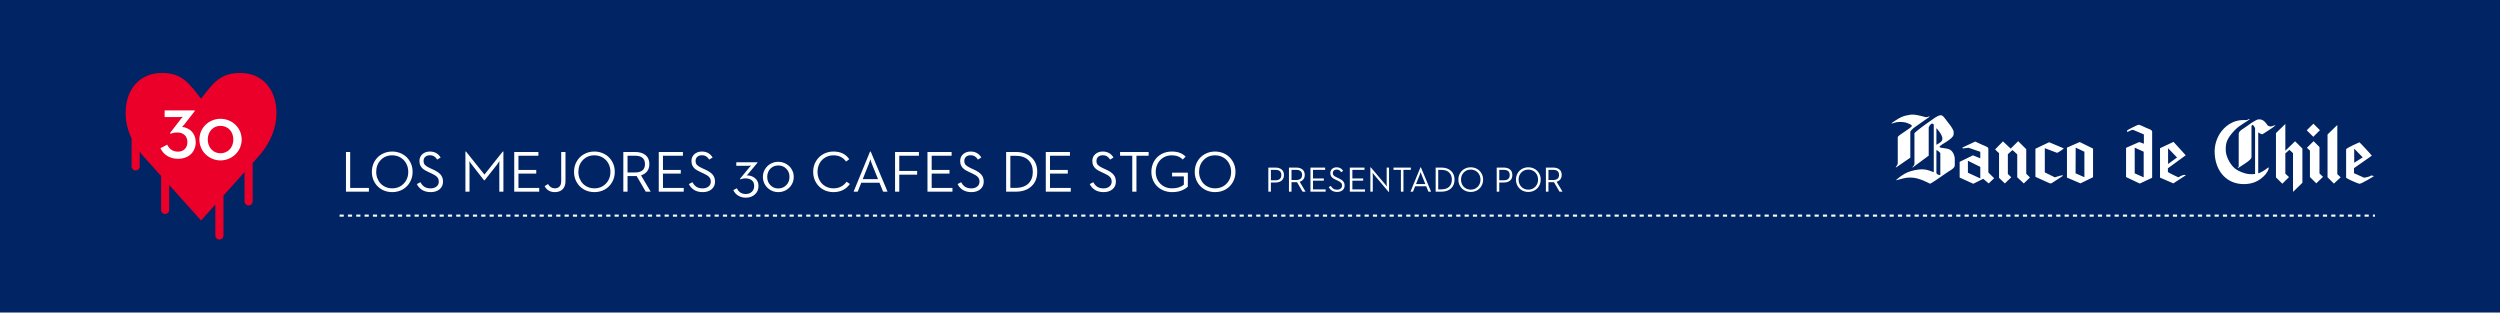
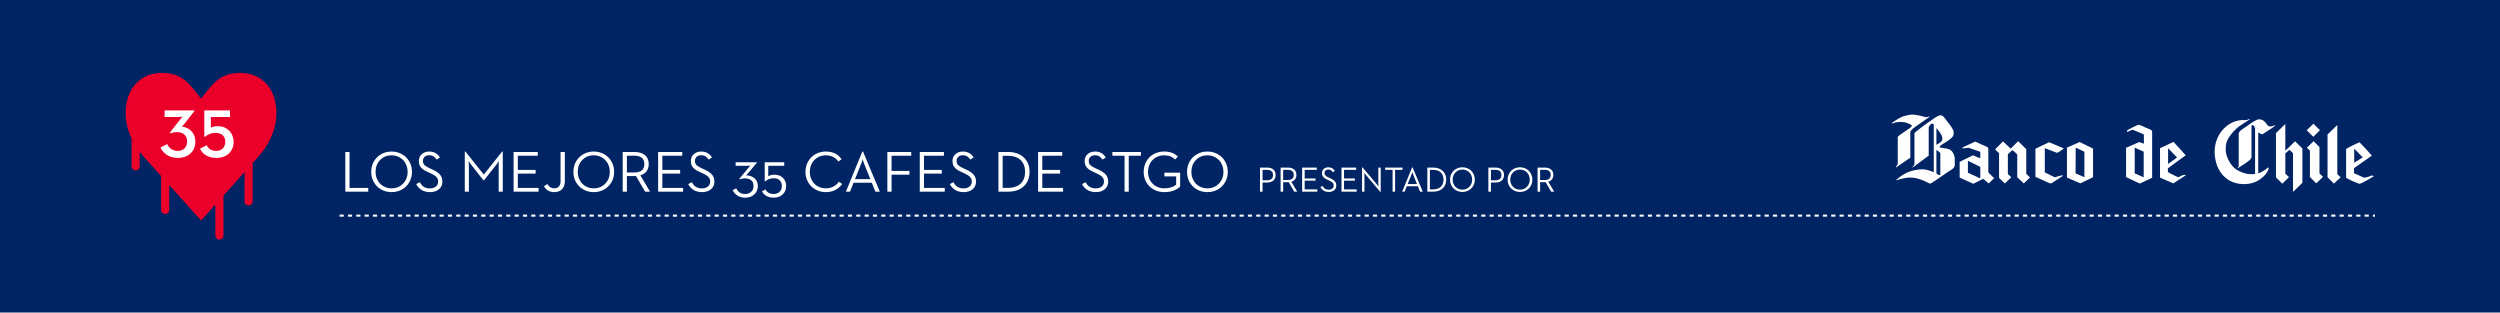
<svg xmlns="http://www.w3.org/2000/svg" width="1200" height="150" viewBox="0 0 1200 150" fill="none">
  <rect width="1200" height="150" fill="#002464" />
  <path d="M115.319 35C105.549 35 102.215 40.058 96.5 47.377C90.786 40.058 87.446 35 77.681 35C67.201 35 60.294 42.718 60.294 54.302C60.294 58.191 61.2 62.337 63.157 66.482V79.885C63.157 80.965 64.034 81.836 65.107 81.836C66.181 81.836 67.058 80.959 67.058 79.885V72.865C67.762 73.789 68.519 74.702 69.342 75.608L77.324 84.484V100.762C77.324 101.842 78.195 102.713 79.28 102.713C80.366 102.713 81.231 101.842 81.231 100.762V88.826L96.506 105.832L103.36 98.215V113.05C103.36 114.129 104.237 115 105.317 115C106.396 115 107.267 114.129 107.267 113.05V93.873L117.371 82.611V96.664C117.371 97.744 118.248 98.615 119.328 98.615C120.407 98.615 121.278 97.738 121.278 96.664V78.263L123.658 75.614C129.969 68.695 132.707 61.108 132.707 54.314C132.707 42.73 125.8 35.012 115.313 35.012L115.319 35Z" fill="#EA0029" />
-   <path d="M85.456 76.224C81.228 76.224 78.385 74.037 77 71.134L80.293 69.438C81.266 71.7 83.136 72.793 85.456 72.793C88.001 72.793 89.947 71.134 89.947 68.194C89.947 65.215 87.926 63.594 85.045 63.594C83.548 63.594 82.65 63.896 81.902 64.235L81.602 63.858L86.579 57.411C87.103 56.657 87.814 56.054 87.814 56.054C87.814 56.054 86.729 56.205 85.793 56.205H79.021V53H93.464V53.339L88.45 59.786C87.963 60.427 87.365 60.88 87.365 60.88C91.106 61.37 93.95 63.971 93.95 68.269C93.95 72.642 90.882 76.224 85.456 76.224Z" fill="white" />
-   <path d="M105.822 77C100.509 77 95.719 72.778 95.719 66.972C95.719 61.128 100.509 57.018 105.822 57.018C111.211 57.018 116 61.128 116 66.972C116 72.778 111.211 77 105.822 77ZM105.822 73.569C109.302 73.569 111.996 70.892 111.996 66.972C111.996 63.013 109.302 60.411 105.822 60.411C102.417 60.411 99.723 63.013 99.723 66.972C99.723 70.892 102.417 73.569 105.822 73.569Z" fill="white" />
-   <path d="M166.061 92V72.955H168.084V90.209H177.066V92H166.061ZM188.25 92.219C186.454 92.219 184.814 91.813 183.328 91.002C181.852 90.182 180.676 89.024 179.801 87.529C178.926 86.034 178.488 84.353 178.488 82.484C178.488 80.616 178.926 78.934 179.801 77.439C180.676 75.936 181.856 74.778 183.342 73.967C184.827 73.147 186.464 72.736 188.25 72.736C190.046 72.736 191.686 73.147 193.172 73.967C194.667 74.778 195.852 75.936 196.727 77.439C197.611 78.934 198.053 80.616 198.053 82.484C198.053 84.353 197.611 86.034 196.727 87.529C195.852 89.024 194.671 90.182 193.186 91.002C191.7 91.813 190.055 92.219 188.25 92.219ZM188.25 90.4C190.474 90.4 192.315 89.648 193.773 88.144C195.232 86.641 195.961 84.754 195.961 82.484C195.961 80.99 195.628 79.641 194.963 78.438C194.307 77.225 193.391 76.277 192.215 75.594C191.039 74.901 189.717 74.555 188.25 74.555C186.044 74.555 184.212 75.307 182.754 76.811C181.305 78.314 180.58 80.206 180.58 82.484C180.58 83.606 180.771 84.658 181.154 85.643C181.546 86.618 182.079 87.456 182.754 88.158C183.428 88.851 184.24 89.398 185.188 89.799C186.135 90.2 187.156 90.4 188.25 90.4ZM206.734 92.219C205.859 92.219 205.053 92.114 204.314 91.904C203.576 91.695 202.943 91.408 202.414 91.043C201.885 90.669 201.43 90.264 201.047 89.826C200.673 89.389 200.354 88.901 200.09 88.363L201.771 87.461C202.018 87.898 202.277 88.281 202.551 88.609C202.824 88.938 203.152 89.247 203.535 89.539C203.927 89.822 204.387 90.04 204.916 90.195C205.445 90.35 206.033 90.428 206.68 90.428C207.819 90.428 208.758 90.136 209.496 89.553C210.243 88.96 210.617 88.172 210.617 87.188C210.617 86.267 210.335 85.515 209.77 84.932C209.214 84.348 208.302 83.774 207.035 83.209L205.531 82.512C204.565 82.074 203.79 81.637 203.207 81.199C202.633 80.762 202.177 80.219 201.84 79.572C201.503 78.925 201.334 78.169 201.334 77.303C201.334 75.945 201.803 74.846 202.742 74.008C203.69 73.16 204.889 72.736 206.338 72.736C208.626 72.736 210.344 73.689 211.492 75.594L209.865 76.606C209.464 75.949 208.986 75.439 208.43 75.074C207.874 74.71 207.176 74.527 206.338 74.527C205.408 74.527 204.67 74.778 204.123 75.279C203.585 75.772 203.316 76.428 203.316 77.248C203.316 78.059 203.54 78.702 203.986 79.176C204.433 79.65 205.217 80.147 206.338 80.666L207.855 81.363C209.505 82.092 210.713 82.904 211.479 83.797C212.253 84.681 212.641 85.811 212.641 87.188C212.641 88.728 212.089 89.954 210.986 90.865C209.893 91.768 208.475 92.219 206.734 92.219ZM223.4 92V72.736H223.688L232.533 83.797L241.324 72.736H241.639V92H239.67V79.422C239.67 79.176 239.674 78.88 239.684 78.533C239.702 78.187 239.715 77.891 239.725 77.644L239.752 77.275C239.743 77.284 239.665 77.403 239.52 77.631C239.383 77.85 239.205 78.118 238.986 78.438C238.777 78.757 238.585 79.021 238.412 79.231L232.643 86.518H232.314L226.627 79.231C226.454 79.021 226.253 78.761 226.025 78.451C225.807 78.141 225.629 77.882 225.492 77.672C225.365 77.453 225.287 77.321 225.26 77.275L225.273 77.426C225.283 77.526 225.292 77.654 225.301 77.809C225.31 77.963 225.319 78.132 225.328 78.314C225.337 78.488 225.346 78.679 225.355 78.889C225.365 79.089 225.369 79.267 225.369 79.422V92H223.4ZM246.834 92V72.955H258.428V74.746H248.857V81.555H257.402V83.318H248.857V90.209H258.824V92H246.834ZM266.33 92.219C264.079 92.219 262.438 91.266 261.408 89.361L263.049 88.336C263.842 89.712 264.908 90.4 266.248 90.4C267.223 90.4 267.989 90.118 268.545 89.553C269.101 88.978 269.379 88.103 269.379 86.928V72.955H271.43V86.982C271.43 88.678 270.96 89.977 270.021 90.879C269.092 91.772 267.861 92.219 266.33 92.219ZM285.293 92.219C283.497 92.219 281.857 91.813 280.371 91.002C278.895 90.182 277.719 89.024 276.844 87.529C275.969 86.034 275.531 84.353 275.531 82.484C275.531 80.616 275.969 78.934 276.844 77.439C277.719 75.936 278.899 74.778 280.385 73.967C281.87 73.147 283.507 72.736 285.293 72.736C287.089 72.736 288.729 73.147 290.215 73.967C291.71 74.778 292.895 75.936 293.77 77.439C294.654 78.934 295.096 80.616 295.096 82.484C295.096 84.353 294.654 86.034 293.77 87.529C292.895 89.024 291.714 90.182 290.229 91.002C288.743 91.813 287.098 92.219 285.293 92.219ZM285.293 90.4C287.517 90.4 289.358 89.648 290.816 88.144C292.275 86.641 293.004 84.754 293.004 82.484C293.004 80.99 292.671 79.641 292.006 78.438C291.35 77.225 290.434 76.277 289.258 75.594C288.082 74.901 286.76 74.555 285.293 74.555C283.087 74.555 281.255 75.307 279.797 76.811C278.348 78.314 277.623 80.206 277.623 82.484C277.623 83.606 277.814 84.658 278.197 85.643C278.589 86.618 279.122 87.456 279.797 88.158C280.471 88.851 281.283 89.398 282.23 89.799C283.178 90.2 284.199 90.4 285.293 90.4ZM299.197 92V72.955H304.912C306.981 72.955 308.626 73.447 309.848 74.432C311.078 75.416 311.693 76.865 311.693 78.779C311.693 80.156 311.338 81.304 310.627 82.225C309.925 83.136 308.945 83.783 307.688 84.166L312.336 92H309.957L305.582 84.494C305.4 84.512 305.104 84.522 304.693 84.522H301.221V92H299.197ZM301.221 82.785H304.803C306.37 82.785 307.56 82.453 308.371 81.787C309.182 81.113 309.588 80.11 309.588 78.779C309.588 76.091 307.993 74.746 304.803 74.746H301.221V82.785ZM316.205 92V72.955H327.799V74.746H318.229V81.555H326.773V83.318H318.229V90.209H328.195V92H316.205ZM337.301 92.219C336.426 92.219 335.619 92.114 334.881 91.904C334.143 91.695 333.509 91.408 332.98 91.043C332.452 90.669 331.996 90.264 331.613 89.826C331.24 89.389 330.921 88.901 330.656 88.363L332.338 87.461C332.584 87.898 332.844 88.281 333.117 88.609C333.391 88.938 333.719 89.247 334.102 89.539C334.493 89.822 334.954 90.04 335.482 90.195C336.011 90.35 336.599 90.428 337.246 90.428C338.385 90.428 339.324 90.136 340.062 89.553C340.81 88.96 341.184 88.172 341.184 87.188C341.184 86.267 340.901 85.515 340.336 84.932C339.78 84.348 338.868 83.774 337.602 83.209L336.098 82.512C335.132 82.074 334.357 81.637 333.773 81.199C333.199 80.762 332.743 80.219 332.406 79.572C332.069 78.925 331.9 78.169 331.9 77.303C331.9 75.945 332.37 74.846 333.309 74.008C334.257 73.16 335.455 72.736 336.904 72.736C339.192 72.736 340.91 73.689 342.059 75.594L340.432 76.606C340.031 75.949 339.552 75.439 338.996 75.074C338.44 74.71 337.743 74.527 336.904 74.527C335.975 74.527 335.236 74.778 334.689 75.279C334.152 75.772 333.883 76.428 333.883 77.248C333.883 78.059 334.106 78.702 334.553 79.176C334.999 79.65 335.783 80.147 336.904 80.666L338.422 81.363C340.072 82.092 341.279 82.904 342.045 83.797C342.82 84.681 343.207 85.811 343.207 87.188C343.207 88.728 342.656 89.954 341.553 90.865C340.459 91.768 339.042 92.219 337.301 92.219ZM358.027 94.885C356.615 94.885 355.384 94.561 354.336 93.914C353.288 93.267 352.504 92.378 351.984 91.248L353.693 90.373C354.532 92.205 355.977 93.121 358.027 93.121C359.158 93.121 360.101 92.775 360.857 92.082C361.623 91.398 362.006 90.446 362.006 89.225C362.006 88.04 361.623 87.142 360.857 86.531C360.101 85.921 359.066 85.615 357.754 85.615C356.897 85.615 356.104 85.784 355.375 86.121L355.184 85.834L359.682 80.379C359.791 80.233 359.914 80.083 360.051 79.928C360.197 79.773 360.311 79.654 360.393 79.572L360.529 79.449C360.055 79.531 359.604 79.572 359.176 79.572H353.42V77.891H363.605V78.082L359.23 83.346C359.066 83.555 358.893 83.742 358.711 83.906C358.529 84.061 358.406 84.148 358.342 84.166C359.982 84.166 361.35 84.626 362.443 85.547C363.537 86.467 364.084 87.703 364.084 89.252C364.084 90.92 363.514 92.273 362.375 93.312C361.245 94.361 359.796 94.885 358.027 94.885ZM377.25 91.289C376.12 91.909 374.898 92.219 373.586 92.219C372.273 92.219 371.052 91.909 369.922 91.289C368.801 90.66 367.898 89.785 367.215 88.664C366.531 87.543 366.189 86.303 366.189 84.945C366.189 83.569 366.531 82.32 367.215 81.199C367.898 80.069 368.801 79.199 369.922 78.588C371.052 77.968 372.273 77.658 373.586 77.658C374.57 77.658 375.514 77.841 376.416 78.205C377.318 78.57 378.107 79.071 378.781 79.709C379.456 80.338 379.993 81.108 380.395 82.019C380.796 82.931 380.996 83.906 380.996 84.945C380.996 86.303 380.654 87.543 379.971 88.664C379.296 89.785 378.389 90.66 377.25 91.289ZM373.586 90.455C375.099 90.455 376.37 89.931 377.4 88.883C378.439 87.835 378.959 86.522 378.959 84.945C378.959 83.332 378.444 82.01 377.414 80.981C376.384 79.941 375.108 79.422 373.586 79.422C372.073 79.422 370.806 79.937 369.785 80.967C368.773 81.997 368.268 83.323 368.268 84.945C368.268 86.531 368.778 87.848 369.799 88.897C370.82 89.936 372.082 90.455 373.586 90.455ZM400.082 92.219C398.286 92.219 396.646 91.813 395.16 91.002C393.684 90.182 392.508 89.024 391.633 87.529C390.758 86.034 390.32 84.353 390.32 82.484C390.32 80.616 390.758 78.934 391.633 77.439C392.508 75.936 393.688 74.778 395.174 73.967C396.66 73.147 398.296 72.736 400.082 72.736C403.473 72.736 405.993 73.967 407.643 76.428L406.111 77.549C405.473 76.61 404.644 75.876 403.623 75.348C402.602 74.819 401.422 74.555 400.082 74.555C398.615 74.555 397.293 74.901 396.117 75.594C394.951 76.277 394.039 77.225 393.383 78.438C392.736 79.641 392.412 80.99 392.412 82.484C392.412 83.606 392.604 84.658 392.986 85.643C393.369 86.618 393.898 87.456 394.572 88.158C395.247 88.851 396.058 89.398 397.006 89.799C397.963 90.2 398.988 90.4 400.082 90.4C401.44 90.4 402.648 90.122 403.705 89.566C404.771 89.01 405.656 88.227 406.357 87.215L407.93 88.309C407.082 89.557 405.984 90.523 404.635 91.207C403.286 91.882 401.768 92.219 400.082 92.219ZM414.109 85.984H421.451L418.512 78.697C418.402 78.424 418.288 78.105 418.17 77.74C418.051 77.367 417.956 77.061 417.883 76.824C417.819 76.587 417.787 76.455 417.787 76.428C417.787 76.437 417.746 76.569 417.664 76.824C417.591 77.07 417.491 77.376 417.363 77.74C417.245 78.105 417.131 78.415 417.021 78.67L414.109 85.984ZM409.721 92L417.609 72.764H417.951L426.018 92H423.885L422.148 87.721H413.412L411.703 92H409.721ZM429.627 92V72.955H441.084V74.746H431.65V82.033H440.223V83.852H431.65V92H429.627ZM445.186 92V72.955H456.779V74.746H447.209V81.555H455.754V83.318H447.209V90.209H457.176V92H445.186ZM466.281 92.219C465.406 92.219 464.6 92.114 463.861 91.904C463.123 91.695 462.49 91.408 461.961 91.043C461.432 90.669 460.977 90.264 460.594 89.826C460.22 89.389 459.901 88.901 459.637 88.363L461.318 87.461C461.564 87.898 461.824 88.281 462.098 88.609C462.371 88.938 462.699 89.247 463.082 89.539C463.474 89.822 463.934 90.04 464.463 90.195C464.992 90.35 465.579 90.428 466.227 90.428C467.366 90.428 468.305 90.136 469.043 89.553C469.79 88.96 470.164 88.172 470.164 87.188C470.164 86.267 469.882 85.515 469.316 84.932C468.76 84.348 467.849 83.774 466.582 83.209L465.078 82.512C464.112 82.074 463.337 81.637 462.754 81.199C462.18 80.762 461.724 80.219 461.387 79.572C461.049 78.925 460.881 78.169 460.881 77.303C460.881 75.945 461.35 74.846 462.289 74.008C463.237 73.16 464.436 72.736 465.885 72.736C468.173 72.736 469.891 73.689 471.039 75.594L469.412 76.606C469.011 75.949 468.533 75.439 467.977 75.074C467.421 74.71 466.723 74.527 465.885 74.527C464.955 74.527 464.217 74.778 463.67 75.279C463.132 75.772 462.863 76.428 462.863 77.248C462.863 78.059 463.087 78.702 463.533 79.176C463.98 79.65 464.764 80.147 465.885 80.666L467.402 81.363C469.052 82.092 470.26 82.904 471.025 83.797C471.8 84.681 472.188 85.811 472.188 87.188C472.188 88.728 471.636 89.954 470.533 90.865C469.439 91.768 468.022 92.219 466.281 92.219ZM482.947 92V72.955H487.568C490.731 72.955 493.238 73.821 495.088 75.553C496.947 77.275 497.877 79.586 497.877 82.484C497.877 85.383 496.952 87.693 495.102 89.416C493.251 91.139 490.74 92 487.568 92H482.947ZM484.971 90.182H487.432C488.808 90.182 490.029 89.995 491.096 89.621C492.162 89.247 493.033 88.719 493.707 88.035C494.382 87.352 494.887 86.545 495.225 85.615C495.571 84.676 495.744 83.633 495.744 82.484C495.744 80.133 495.038 78.26 493.625 76.865C492.221 75.471 490.157 74.773 487.432 74.773H484.971V90.182ZM501.979 92V72.955H513.572V74.746H504.002V81.555H512.547V83.318H504.002V90.209H513.969V92H501.979ZM529.719 92.219C528.844 92.219 528.037 92.114 527.299 91.904C526.561 91.695 525.927 91.408 525.398 91.043C524.87 90.669 524.414 90.264 524.031 89.826C523.658 89.389 523.339 88.901 523.074 88.363L524.756 87.461C525.002 87.898 525.262 88.281 525.535 88.609C525.809 88.938 526.137 89.247 526.52 89.539C526.911 89.822 527.372 90.04 527.9 90.195C528.429 90.35 529.017 90.428 529.664 90.428C530.803 90.428 531.742 90.136 532.48 89.553C533.228 88.96 533.602 88.172 533.602 87.188C533.602 86.267 533.319 85.515 532.754 84.932C532.198 84.348 531.286 83.774 530.02 83.209L528.516 82.512C527.549 82.074 526.775 81.637 526.191 81.199C525.617 80.762 525.161 80.219 524.824 79.572C524.487 78.925 524.318 78.169 524.318 77.303C524.318 75.945 524.788 74.846 525.727 74.008C526.674 73.16 527.873 72.736 529.322 72.736C531.61 72.736 533.328 73.689 534.477 75.594L532.85 76.606C532.449 75.949 531.97 75.439 531.414 75.074C530.858 74.71 530.161 74.527 529.322 74.527C528.393 74.527 527.654 74.778 527.107 75.279C526.57 75.772 526.301 76.428 526.301 77.248C526.301 78.059 526.524 78.702 526.971 79.176C527.417 79.65 528.201 80.147 529.322 80.666L530.84 81.363C532.49 82.092 533.697 82.904 534.463 83.797C535.238 84.681 535.625 85.811 535.625 87.188C535.625 88.728 535.074 89.954 533.971 90.865C532.877 91.768 531.46 92.219 529.719 92.219ZM543.486 92V74.746H537.635V72.955H551.348V74.746H545.496V92H543.486ZM562.627 92.219C561.223 92.219 559.906 91.982 558.676 91.508C557.445 91.025 556.388 90.359 555.504 89.512C554.62 88.664 553.923 87.634 553.412 86.422C552.911 85.21 552.66 83.897 552.66 82.484C552.66 80.607 553.089 78.925 553.945 77.439C554.802 75.945 555.973 74.787 557.459 73.967C558.954 73.147 560.617 72.736 562.449 72.736C565.348 72.736 567.562 73.557 569.094 75.197L567.713 76.578C566.419 75.229 564.664 74.555 562.449 74.555C560.982 74.555 559.66 74.901 558.484 75.594C557.309 76.277 556.393 77.225 555.736 78.438C555.08 79.641 554.752 80.99 554.752 82.484C554.752 84.763 555.49 86.654 556.967 88.158C558.443 89.653 560.33 90.4 562.627 90.4C564.951 90.4 566.824 89.822 568.246 88.664V84.658H562.6V82.867H570.16V89.594C569.385 90.35 568.351 90.979 567.057 91.481C565.771 91.973 564.295 92.219 562.627 92.219ZM583.23 92.219C581.435 92.219 579.794 91.813 578.309 91.002C576.832 90.182 575.656 89.024 574.781 87.529C573.906 86.034 573.469 84.353 573.469 82.484C573.469 80.616 573.906 78.934 574.781 77.439C575.656 75.936 576.837 74.778 578.322 73.967C579.808 73.147 581.444 72.736 583.23 72.736C585.026 72.736 586.667 73.147 588.152 73.967C589.647 74.778 590.832 75.936 591.707 77.439C592.591 78.934 593.033 80.616 593.033 82.484C593.033 84.353 592.591 86.034 591.707 87.529C590.832 89.024 589.652 90.182 588.166 91.002C586.68 91.813 585.035 92.219 583.23 92.219ZM583.23 90.4C585.454 90.4 587.296 89.648 588.754 88.144C590.212 86.641 590.941 84.754 590.941 82.484C590.941 80.99 590.609 79.641 589.943 78.438C589.287 77.225 588.371 76.277 587.195 75.594C586.02 74.901 584.698 74.555 583.23 74.555C581.025 74.555 579.193 75.307 577.734 76.811C576.285 78.314 575.561 80.206 575.561 82.484C575.561 83.606 575.752 84.658 576.135 85.643C576.527 86.618 577.06 87.456 577.734 88.158C578.409 88.851 579.22 89.398 580.168 89.799C581.116 90.2 582.137 90.4 583.23 90.4Z" fill="white" />
-   <path d="M608.8 92V80.437H612.187C613.454 80.437 614.456 80.744 615.192 81.358C615.933 81.967 616.304 82.855 616.304 84.023C616.304 85.174 615.933 86.062 615.192 86.688C614.456 87.307 613.454 87.617 612.187 87.617H610.029V92H608.8ZM610.029 86.53H612.121C613.089 86.53 613.817 86.32 614.304 85.899C614.796 85.473 615.042 84.847 615.042 84.023C615.042 82.357 614.069 81.524 612.121 81.524H610.029V86.53ZM618.695 92V80.437H622.165C623.421 80.437 624.42 80.736 625.161 81.334C625.908 81.931 626.282 82.811 626.282 83.973C626.282 84.809 626.066 85.506 625.634 86.065C625.208 86.618 624.613 87.011 623.85 87.244L626.672 92H625.228L622.571 87.443C622.461 87.454 622.281 87.46 622.032 87.46H619.923V92H618.695ZM619.923 86.405H622.098C623.05 86.405 623.772 86.203 624.265 85.799C624.757 85.39 625.003 84.781 625.003 83.973C625.003 82.341 624.035 81.524 622.098 81.524H619.923V86.405ZM629.021 92V80.437H636.06V81.524H630.25V85.658H635.438V86.729H630.25V90.913H636.301V92H629.021ZM641.829 92.133C641.298 92.133 640.808 92.069 640.36 91.942C639.912 91.815 639.527 91.64 639.206 91.419C638.885 91.192 638.608 90.946 638.376 90.68C638.149 90.415 637.955 90.118 637.795 89.792L638.816 89.244C638.965 89.51 639.123 89.742 639.289 89.941C639.455 90.141 639.654 90.329 639.887 90.506C640.125 90.677 640.404 90.81 640.725 90.904C641.046 90.998 641.403 91.045 641.796 91.045C642.488 91.045 643.058 90.868 643.506 90.514C643.96 90.154 644.187 89.676 644.187 89.078C644.187 88.519 644.015 88.063 643.672 87.709C643.334 87.354 642.781 87.006 642.012 86.663L641.099 86.239C640.512 85.974 640.042 85.708 639.688 85.442C639.339 85.177 639.062 84.847 638.857 84.455C638.653 84.062 638.55 83.602 638.55 83.077C638.55 82.252 638.835 81.585 639.405 81.076C639.981 80.561 640.708 80.304 641.588 80.304C642.977 80.304 644.021 80.882 644.718 82.039L643.73 82.653C643.486 82.255 643.196 81.945 642.858 81.724C642.521 81.502 642.097 81.392 641.588 81.392C641.024 81.392 640.576 81.544 640.244 81.848C639.917 82.147 639.754 82.545 639.754 83.043C639.754 83.536 639.889 83.926 640.161 84.214C640.432 84.502 640.908 84.803 641.588 85.119L642.51 85.542C643.511 85.985 644.245 86.477 644.709 87.019C645.18 87.556 645.415 88.243 645.415 89.078C645.415 90.013 645.08 90.758 644.411 91.311C643.747 91.859 642.886 92.133 641.829 92.133ZM647.914 92V80.437H654.953V81.524H649.142V85.658H654.33V86.729H649.142V90.913H655.193V92H647.914ZM666.532 92.116L659.634 83.957C659.496 83.796 659.335 83.594 659.153 83.351C658.97 83.107 658.862 82.958 658.829 82.902C658.829 82.919 658.837 83.005 658.854 83.16C658.876 83.315 658.896 83.495 658.912 83.699C658.929 83.898 658.937 84.064 658.937 84.197V92H657.775V80.321H657.982L664.889 88.481C664.961 88.564 665.044 88.669 665.138 88.796C665.232 88.923 665.312 89.037 665.378 89.136C665.45 89.23 665.517 89.322 665.578 89.41C665.644 89.499 665.68 89.546 665.686 89.551L665.661 89.327C665.65 89.172 665.636 88.99 665.619 88.779C665.608 88.564 665.603 88.384 665.603 88.24V80.437H666.74V92.116H666.532ZM672.434 92V81.524H668.881V80.437H677.207V81.524H673.654V92H672.434ZM679.697 88.348H684.155L682.37 83.923C682.304 83.757 682.235 83.564 682.163 83.342C682.091 83.115 682.033 82.93 681.988 82.786C681.95 82.642 681.93 82.562 681.93 82.545C681.93 82.551 681.905 82.631 681.855 82.786C681.811 82.936 681.75 83.121 681.673 83.342C681.601 83.564 681.532 83.752 681.465 83.907L679.697 88.348ZM677.033 92L681.822 80.321H682.03L686.927 92H685.632L684.578 89.402H679.274L678.236 92H677.033ZM689.119 92V80.437H691.924C693.845 80.437 695.366 80.963 696.49 82.014C697.619 83.06 698.183 84.463 698.183 86.223C698.183 87.982 697.621 89.385 696.498 90.431C695.375 91.477 693.85 92 691.924 92H689.119ZM690.347 90.896H691.841C692.677 90.896 693.418 90.783 694.066 90.556C694.713 90.329 695.242 90.008 695.651 89.593C696.061 89.178 696.368 88.688 696.573 88.124C696.783 87.553 696.888 86.92 696.888 86.223C696.888 84.795 696.459 83.658 695.602 82.811C694.749 81.964 693.496 81.541 691.841 81.541H690.347V90.896ZM705.944 92.133C704.854 92.133 703.858 91.887 702.956 91.394C702.06 90.896 701.346 90.193 700.814 89.286C700.283 88.378 700.018 87.357 700.018 86.223C700.018 85.088 700.283 84.067 700.814 83.16C701.346 82.247 702.062 81.544 702.964 81.051C703.866 80.553 704.86 80.304 705.944 80.304C707.035 80.304 708.031 80.553 708.933 81.051C709.84 81.544 710.56 82.247 711.091 83.16C711.628 84.067 711.896 85.088 711.896 86.223C711.896 87.357 711.628 88.378 711.091 89.286C710.56 90.193 709.843 90.896 708.941 91.394C708.039 91.887 707.04 92.133 705.944 92.133ZM705.944 91.029C707.295 91.029 708.412 90.572 709.298 89.659C710.183 88.746 710.626 87.601 710.626 86.223C710.626 85.315 710.424 84.496 710.02 83.766C709.622 83.03 709.065 82.454 708.352 82.039C707.638 81.618 706.835 81.408 705.944 81.408C704.605 81.408 703.493 81.865 702.607 82.778C701.728 83.691 701.288 84.839 701.288 86.223C701.288 86.903 701.404 87.543 701.636 88.14C701.874 88.732 702.198 89.241 702.607 89.668C703.017 90.088 703.509 90.42 704.085 90.664C704.66 90.907 705.28 91.029 705.944 91.029ZM718.42 92V80.437H721.807C723.074 80.437 724.076 80.744 724.812 81.358C725.554 81.967 725.924 82.855 725.924 84.023C725.924 85.174 725.554 86.062 724.812 86.688C724.076 87.307 723.074 87.617 721.807 87.617H719.649V92H718.42ZM719.649 86.53H721.741C722.709 86.53 723.437 86.32 723.924 85.899C724.416 85.473 724.663 84.847 724.663 84.023C724.663 82.357 723.689 81.524 721.741 81.524H719.649V86.53ZM733.586 92.133C732.496 92.133 731.5 91.887 730.598 91.394C729.701 90.896 728.987 90.193 728.456 89.286C727.925 88.378 727.659 87.357 727.659 86.223C727.659 85.088 727.925 84.067 728.456 83.16C728.987 82.247 729.704 81.544 730.606 81.051C731.508 80.553 732.501 80.304 733.586 80.304C734.676 80.304 735.672 80.553 736.574 81.051C737.482 81.544 738.201 82.247 738.732 83.16C739.269 84.067 739.538 85.088 739.538 86.223C739.538 87.357 739.269 88.378 738.732 89.286C738.201 90.193 737.485 90.896 736.583 91.394C735.681 91.887 734.682 92.133 733.586 92.133ZM733.586 91.029C734.936 91.029 736.054 90.572 736.939 89.659C737.825 88.746 738.268 87.601 738.268 86.223C738.268 85.315 738.066 84.496 737.662 83.766C737.263 83.03 736.707 82.454 735.993 82.039C735.279 81.618 734.477 81.408 733.586 81.408C732.247 81.408 731.134 81.865 730.249 82.778C729.369 83.691 728.929 84.839 728.929 86.223C728.929 86.903 729.045 87.543 729.278 88.14C729.516 88.732 729.84 89.241 730.249 89.668C730.659 90.088 731.151 90.42 731.727 90.664C732.302 90.907 732.922 91.029 733.586 91.029ZM742.028 92V80.437H745.498C746.754 80.437 747.753 80.736 748.494 81.334C749.241 81.931 749.615 82.811 749.615 83.973C749.615 84.809 749.399 85.506 748.967 86.065C748.541 86.618 747.946 87.011 747.183 87.244L750.005 92H748.561L745.904 87.443C745.794 87.454 745.614 87.46 745.365 87.46H743.256V92H742.028ZM743.256 86.405H745.431C746.383 86.405 747.105 86.203 747.598 85.799C748.09 85.39 748.336 84.781 748.336 83.973C748.336 82.341 747.368 81.524 745.431 81.524H743.256V86.405Z" fill="white" />
+   <path d="M85.369 75.81C81.184 75.81 78.37 73.662 77 70.811L80.259 69.145C81.221 71.367 83.073 72.44 85.369 72.44C87.887 72.44 89.812 70.811 89.812 67.923C89.812 64.998 87.812 63.405 84.961 63.405C83.48 63.405 82.591 63.701 81.851 64.035L81.555 63.664L86.48 57.332C86.998 56.592 87.701 55.999 87.701 55.999C87.701 55.999 86.628 56.148 85.702 56.148H79V53H93.293V53.333L88.331 59.665C87.85 60.295 87.257 60.739 87.257 60.739C90.96 61.221 93.774 63.776 93.774 67.997C93.774 72.292 90.738 75.81 85.369 75.81Z" fill="white" />
+   <path d="M103.802 75.81C99.692 75.81 97.063 73.736 95.989 71.367L99.211 69.7C99.988 71.255 101.321 72.44 103.765 72.44C106.431 72.44 108.135 70.626 108.135 68.108C108.135 65.516 106.542 63.776 103.469 63.776C101.099 63.776 99.544 64.738 98.433 65.664L98.063 65.516V53H110.393V56.148H101.21V61.332C101.877 60.924 103.025 60.554 104.469 60.554C109.06 60.554 112.134 63.85 112.134 68.145C112.134 72.403 109.134 75.81 103.802 75.81Z" fill="white" />
+   <path d="M165.756 92V72.955H167.779V90.209H176.762V92H165.756ZM187.945 92.219C186.15 92.219 184.509 91.813 183.023 91.002C181.547 90.182 180.371 89.024 179.496 87.529C178.621 86.034 178.184 84.353 178.184 82.484C178.184 80.616 178.621 78.934 179.496 77.439C180.371 75.936 181.551 74.778 183.037 73.967C184.523 73.147 186.159 72.736 187.945 72.736C189.741 72.736 191.382 73.147 192.867 73.967C194.362 74.778 195.547 75.936 196.422 77.439C197.306 78.934 197.748 80.616 197.748 82.484C197.748 84.353 197.306 86.034 196.422 87.529C195.547 89.024 194.367 90.182 192.881 91.002C191.395 91.813 189.75 92.219 187.945 92.219ZM187.945 90.4C190.169 90.4 192.01 89.648 193.469 88.144C194.927 86.641 195.656 84.754 195.656 82.484C195.656 80.99 195.324 79.641 194.658 78.438C194.002 77.225 193.086 76.277 191.91 75.594C190.734 74.901 189.413 74.555 187.945 74.555C185.74 74.555 183.908 75.307 182.449 76.811C181 78.314 180.275 80.206 180.275 82.484C180.275 83.606 180.467 84.658 180.85 85.643C181.242 86.618 181.775 87.456 182.449 88.158C183.124 88.851 183.935 89.398 184.883 89.799C185.831 90.2 186.852 90.4 187.945 90.4ZM206.43 92.219C205.555 92.219 204.748 92.114 204.01 91.904C203.271 91.695 202.638 91.408 202.109 91.043C201.581 90.669 201.125 90.264 200.742 89.826C200.368 89.389 200.049 88.901 199.785 88.363L201.467 87.461C201.713 87.898 201.973 88.281 202.246 88.609C202.52 88.938 202.848 89.247 203.23 89.539C203.622 89.822 204.083 90.04 204.611 90.195C205.14 90.35 205.728 90.428 206.375 90.428C207.514 90.428 208.453 90.136 209.191 89.553C209.939 88.96 210.312 88.172 210.312 87.188C210.312 86.267 210.03 85.515 209.465 84.932C208.909 84.348 207.997 83.774 206.73 83.209L205.227 82.512C204.26 82.074 203.486 81.637 202.902 81.199C202.328 80.762 201.872 80.219 201.535 79.572C201.198 78.925 201.029 78.169 201.029 77.303C201.029 75.945 201.499 74.846 202.438 74.008C203.385 73.16 204.584 72.736 206.033 72.736C208.321 72.736 210.039 73.689 211.188 75.594L209.561 76.606C209.16 75.949 208.681 75.439 208.125 75.074C207.569 74.71 206.872 74.527 206.033 74.527C205.104 74.527 204.365 74.778 203.818 75.279C203.281 75.772 203.012 76.428 203.012 77.248C203.012 78.059 203.235 78.702 203.682 79.176C204.128 79.65 204.912 80.147 206.033 80.666L207.551 81.363C209.201 82.092 210.408 82.904 211.174 83.797C211.949 84.681 212.336 85.811 212.336 87.188C212.336 88.728 211.785 89.954 210.682 90.865C209.588 91.768 208.171 92.219 206.43 92.219ZM223.096 92V72.736H223.383L232.229 83.797L241.02 72.736H241.334V92H239.365V79.422C239.365 79.176 239.37 78.88 239.379 78.533C239.397 78.187 239.411 77.891 239.42 77.644L239.447 77.275C239.438 77.284 239.361 77.403 239.215 77.631C239.078 77.85 238.9 78.118 238.682 78.438C238.472 78.757 238.281 79.021 238.107 79.231L232.338 86.518H232.01L226.322 79.231C226.149 79.021 225.949 78.761 225.721 78.451C225.502 78.141 225.324 77.882 225.188 77.672C225.06 77.453 224.982 77.321 224.955 77.275L224.969 77.426C224.978 77.526 224.987 77.654 224.996 77.809C225.005 77.963 225.014 78.132 225.023 78.314C225.033 78.488 225.042 78.679 225.051 78.889C225.06 79.089 225.064 79.267 225.064 79.422V92H223.096ZM246.529 92V72.955H258.123V74.746H248.553V81.555H257.098V83.318H248.553V90.209H258.52V92H246.529ZM266.025 92.219C263.774 92.219 262.133 91.266 261.104 89.361L262.744 88.336C263.537 89.712 264.604 90.4 265.943 90.4C266.919 90.4 267.684 90.118 268.24 89.553C268.796 88.978 269.074 88.103 269.074 86.928V72.955H271.125V86.982C271.125 88.678 270.656 89.977 269.717 90.879C268.787 91.772 267.557 92.219 266.025 92.219ZM284.988 92.219C283.193 92.219 281.552 91.813 280.066 91.002C278.59 90.182 277.414 89.024 276.539 87.529C275.664 86.034 275.227 84.353 275.227 82.484C275.227 80.616 275.664 78.934 276.539 77.439C277.414 75.936 278.594 74.778 280.08 73.967C281.566 73.147 283.202 72.736 284.988 72.736C286.784 72.736 288.424 73.147 289.91 73.967C291.405 74.778 292.59 75.936 293.465 77.439C294.349 78.934 294.791 80.616 294.791 82.484C294.791 84.353 294.349 86.034 293.465 87.529C292.59 89.024 291.41 90.182 289.924 91.002C288.438 91.813 286.793 92.219 284.988 92.219ZM284.988 90.4C287.212 90.4 289.053 89.648 290.512 88.144C291.97 86.641 292.699 84.754 292.699 82.484C292.699 80.99 292.367 79.641 291.701 78.438C291.045 77.225 290.129 76.277 288.953 75.594C287.777 74.901 286.456 74.555 284.988 74.555C282.783 74.555 280.951 75.307 279.492 76.811C278.043 78.314 277.318 80.206 277.318 82.484C277.318 83.606 277.51 84.658 277.893 85.643C278.285 86.618 278.818 87.456 279.492 88.158C280.167 88.851 280.978 89.398 281.926 89.799C282.874 90.2 283.895 90.4 284.988 90.4ZM298.893 92V72.955H304.607C306.676 72.955 308.322 73.447 309.543 74.432C310.773 75.416 311.389 76.865 311.389 78.779C311.389 80.156 311.033 81.304 310.322 82.225C309.62 83.136 308.641 83.783 307.383 84.166L312.031 92H309.652L305.277 84.494C305.095 84.512 304.799 84.522 304.389 84.522H300.916V92H298.893ZM300.916 82.785H304.498C306.066 82.785 307.255 82.453 308.066 81.787C308.878 81.113 309.283 80.11 309.283 78.779C309.283 76.091 307.688 74.746 304.498 74.746H300.916V82.785ZM315.9 92V72.955H327.494V74.746H317.924V81.555H326.469V83.318H317.924V90.209H327.891V92H315.9ZM336.996 92.219C336.121 92.219 335.314 92.114 334.576 91.904C333.838 91.695 333.204 91.408 332.676 91.043C332.147 90.669 331.691 90.264 331.309 89.826C330.935 89.389 330.616 88.901 330.352 88.363L332.033 87.461C332.279 87.898 332.539 88.281 332.812 88.609C333.086 88.938 333.414 89.247 333.797 89.539C334.189 89.822 334.649 90.04 335.178 90.195C335.706 90.35 336.294 90.428 336.941 90.428C338.081 90.428 339.02 90.136 339.758 89.553C340.505 88.96 340.879 88.172 340.879 87.188C340.879 86.267 340.596 85.515 340.031 84.932C339.475 84.348 338.564 83.774 337.297 83.209L335.793 82.512C334.827 82.074 334.052 81.637 333.469 81.199C332.895 80.762 332.439 80.219 332.102 79.572C331.764 78.925 331.596 78.169 331.596 77.303C331.596 75.945 332.065 74.846 333.004 74.008C333.952 73.16 335.15 72.736 336.6 72.736C338.887 72.736 340.605 73.689 341.754 75.594L340.127 76.606C339.726 75.949 339.247 75.439 338.691 75.074C338.135 74.71 337.438 74.527 336.6 74.527C335.67 74.527 334.932 74.778 334.385 75.279C333.847 75.772 333.578 76.428 333.578 77.248C333.578 78.059 333.801 78.702 334.248 79.176C334.695 79.65 335.479 80.147 336.6 80.666L338.117 81.363C339.767 82.092 340.975 82.904 341.74 83.797C342.515 84.681 342.902 85.811 342.902 87.188C342.902 88.728 342.351 89.954 341.248 90.865C340.154 91.768 338.737 92.219 336.996 92.219ZM357.723 94.885C356.31 94.885 355.079 94.561 354.031 93.914C352.983 93.267 352.199 92.378 351.68 91.248L353.389 90.373C354.227 92.205 355.672 93.121 357.723 93.121C358.853 93.121 359.796 92.775 360.553 92.082C361.318 91.398 361.701 90.446 361.701 89.225C361.701 88.04 361.318 87.142 360.553 86.531C359.796 85.921 358.762 85.615 357.449 85.615C356.592 85.615 355.799 85.784 355.07 86.121L354.879 85.834L359.377 80.379C359.486 80.233 359.609 80.083 359.746 79.928C359.892 79.773 360.006 79.654 360.088 79.572L360.225 79.449C359.751 79.531 359.299 79.572 358.871 79.572H353.115V77.891H363.301V78.082L358.926 83.346C358.762 83.555 358.589 83.742 358.406 83.906C358.224 84.061 358.101 84.148 358.037 84.166C359.678 84.166 361.045 84.626 362.139 85.547C363.232 86.467 363.779 87.703 363.779 89.252C363.779 90.92 363.21 92.273 362.07 93.312C360.94 94.361 359.491 94.885 357.723 94.885ZM371.34 94.885C370 94.885 368.842 94.602 367.867 94.037C366.901 93.472 366.19 92.738 365.734 91.836L367.389 90.934C368.209 92.392 369.526 93.121 371.34 93.121C372.534 93.121 373.491 92.77 374.211 92.068C374.931 91.376 375.291 90.455 375.291 89.307C375.291 88.122 374.954 87.201 374.279 86.545C373.614 85.889 372.625 85.561 371.312 85.561C369.827 85.561 368.492 86.057 367.307 87.051L367.061 86.955V77.891H376.439V79.572H368.77V84.631C369.526 84.111 370.515 83.852 371.736 83.852C373.432 83.852 374.79 84.362 375.811 85.383C376.84 86.394 377.355 87.712 377.355 89.334C377.355 90.947 376.799 92.273 375.688 93.312C374.576 94.361 373.126 94.885 371.34 94.885ZM396.387 92.219C394.591 92.219 392.951 91.813 391.465 91.002C389.988 90.182 388.812 89.024 387.938 87.529C387.062 86.034 386.625 84.353 386.625 82.484C386.625 80.616 387.062 78.934 387.938 77.439C388.812 75.936 389.993 74.778 391.479 73.967C392.964 73.147 394.6 72.736 396.387 72.736C399.777 72.736 402.298 73.967 403.947 76.428L402.416 77.549C401.778 76.61 400.949 75.876 399.928 75.348C398.907 74.819 397.727 74.555 396.387 74.555C394.919 74.555 393.598 74.901 392.422 75.594C391.255 76.277 390.344 77.225 389.688 78.438C389.04 79.641 388.717 80.99 388.717 82.484C388.717 83.606 388.908 84.658 389.291 85.643C389.674 86.618 390.202 87.456 390.877 88.158C391.551 88.851 392.363 89.398 393.311 89.799C394.268 90.2 395.293 90.4 396.387 90.4C397.745 90.4 398.952 90.122 400.01 89.566C401.076 89.01 401.96 88.227 402.662 87.215L404.234 88.309C403.387 89.557 402.288 90.523 400.939 91.207C399.59 91.882 398.073 92.219 396.387 92.219ZM410.414 85.984H417.756L414.816 78.697C414.707 78.424 414.593 78.105 414.475 77.74C414.356 77.367 414.26 77.061 414.188 76.824C414.124 76.587 414.092 76.455 414.092 76.428C414.092 76.437 414.051 76.569 413.969 76.824C413.896 77.07 413.796 77.376 413.668 77.74C413.549 78.105 413.436 78.415 413.326 78.67L410.414 85.984ZM406.025 92L413.914 72.764H414.256L422.322 92H420.189L418.453 87.721H409.717L408.008 92H406.025ZM425.932 92V72.955H437.389V74.746H427.955V82.033H436.527V83.852H427.955V92H425.932ZM441.49 92V72.955H453.084V74.746H443.514V81.555H452.059V83.318H443.514V90.209H453.48V92H441.49ZM462.586 92.219C461.711 92.219 460.904 92.114 460.166 91.904C459.428 91.695 458.794 91.408 458.266 91.043C457.737 90.669 457.281 90.264 456.898 89.826C456.525 89.389 456.206 88.901 455.941 88.363L457.623 87.461C457.869 87.898 458.129 88.281 458.402 88.609C458.676 88.938 459.004 89.247 459.387 89.539C459.779 89.822 460.239 90.04 460.768 90.195C461.296 90.35 461.884 90.428 462.531 90.428C463.671 90.428 464.609 90.136 465.348 89.553C466.095 88.96 466.469 88.172 466.469 87.188C466.469 86.267 466.186 85.515 465.621 84.932C465.065 84.348 464.154 83.774 462.887 83.209L461.383 82.512C460.417 82.074 459.642 81.637 459.059 81.199C458.484 80.762 458.029 80.219 457.691 79.572C457.354 78.925 457.186 78.169 457.186 77.303C457.186 75.945 457.655 74.846 458.594 74.008C459.542 73.16 460.74 72.736 462.189 72.736C464.477 72.736 466.195 73.689 467.344 75.594L465.717 76.606C465.316 75.949 464.837 75.439 464.281 75.074C463.725 74.71 463.028 74.527 462.189 74.527C461.26 74.527 460.521 74.778 459.975 75.279C459.437 75.772 459.168 76.428 459.168 77.248C459.168 78.059 459.391 78.702 459.838 79.176C460.285 79.65 461.068 80.147 462.189 80.666L463.707 81.363C465.357 82.092 466.564 82.904 467.33 83.797C468.105 84.681 468.492 85.811 468.492 87.188C468.492 88.728 467.941 89.954 466.838 90.865C465.744 91.768 464.327 92.219 462.586 92.219ZM479.252 92V72.955H483.873C487.036 72.955 489.542 73.821 491.393 75.553C493.252 77.275 494.182 79.586 494.182 82.484C494.182 85.383 493.257 87.693 491.406 89.416C489.556 91.139 487.045 92 483.873 92H479.252ZM481.275 90.182H483.736C485.113 90.182 486.334 89.995 487.4 89.621C488.467 89.247 489.337 88.719 490.012 88.035C490.686 87.352 491.192 86.545 491.529 85.615C491.876 84.676 492.049 83.633 492.049 82.484C492.049 80.133 491.342 78.26 489.93 76.865C488.526 75.471 486.462 74.773 483.736 74.773H481.275V90.182ZM498.283 92V72.955H509.877V74.746H500.307V81.555H508.852V83.318H500.307V90.209H510.273V92H498.283ZM526.023 92.219C525.148 92.219 524.342 92.114 523.604 91.904C522.865 91.695 522.232 91.408 521.703 91.043C521.174 90.669 520.719 90.264 520.336 89.826C519.962 89.389 519.643 88.901 519.379 88.363L521.061 87.461C521.307 87.898 521.566 88.281 521.84 88.609C522.113 88.938 522.441 89.247 522.824 89.539C523.216 89.822 523.676 90.04 524.205 90.195C524.734 90.35 525.322 90.428 525.969 90.428C527.108 90.428 528.047 90.136 528.785 89.553C529.533 88.96 529.906 88.172 529.906 87.188C529.906 86.267 529.624 85.515 529.059 84.932C528.503 84.348 527.591 83.774 526.324 83.209L524.82 82.512C523.854 82.074 523.079 81.637 522.496 81.199C521.922 80.762 521.466 80.219 521.129 79.572C520.792 78.925 520.623 78.169 520.623 77.303C520.623 75.945 521.092 74.846 522.031 74.008C522.979 73.16 524.178 72.736 525.627 72.736C527.915 72.736 529.633 73.689 530.781 75.594L529.154 76.606C528.753 75.949 528.275 75.439 527.719 75.074C527.163 74.71 526.465 74.527 525.627 74.527C524.697 74.527 523.959 74.778 523.412 75.279C522.874 75.772 522.605 76.428 522.605 77.248C522.605 78.059 522.829 78.702 523.275 79.176C523.722 79.65 524.506 80.147 525.627 80.666L527.145 81.363C528.794 82.092 530.002 82.904 530.768 83.797C531.542 84.681 531.93 85.811 531.93 87.188C531.93 88.728 531.378 89.954 530.275 90.865C529.182 91.768 527.764 92.219 526.023 92.219ZM539.791 92V74.746H533.939V72.955H547.652V74.746H541.801V92H539.791ZM558.932 92.219C557.528 92.219 556.211 91.982 554.98 91.508C553.75 91.025 552.693 90.359 551.809 89.512C550.924 88.664 550.227 87.634 549.717 86.422C549.215 85.21 548.965 83.897 548.965 82.484C548.965 80.607 549.393 78.925 550.25 77.439C551.107 75.945 552.278 74.787 553.764 73.967C555.258 73.147 556.922 72.736 558.754 72.736C561.652 72.736 563.867 73.557 565.398 75.197L564.018 76.578C562.723 75.229 560.969 74.555 558.754 74.555C557.286 74.555 555.965 74.901 554.789 75.594C553.613 76.277 552.697 77.225 552.041 78.438C551.385 79.641 551.057 80.99 551.057 82.484C551.057 84.763 551.795 86.654 553.271 88.158C554.748 89.653 556.635 90.4 558.932 90.4C561.256 90.4 563.129 89.822 564.551 88.664V84.658H558.904V82.867H566.465V89.594C565.69 90.35 564.656 90.979 563.361 91.481C562.076 91.973 560.6 92.219 558.932 92.219ZM579.535 92.219C577.74 92.219 576.099 91.813 574.613 91.002C573.137 90.182 571.961 89.024 571.086 87.529C570.211 86.034 569.773 84.353 569.773 82.484C569.773 80.616 570.211 78.934 571.086 77.439C571.961 75.936 573.141 74.778 574.627 73.967C576.113 73.147 577.749 72.736 579.535 72.736C581.331 72.736 582.971 73.147 584.457 73.967C585.952 74.778 587.137 75.936 588.012 77.439C588.896 78.934 589.338 80.616 589.338 82.484C589.338 84.353 588.896 86.034 588.012 87.529C587.137 89.024 585.956 90.182 584.471 91.002C582.985 91.813 581.34 92.219 579.535 92.219ZM579.535 90.4C581.759 90.4 583.6 89.648 585.059 88.144C586.517 86.641 587.246 84.754 587.246 82.484C587.246 80.99 586.913 79.641 586.248 78.438C585.592 77.225 584.676 76.277 583.5 75.594C582.324 74.901 581.003 74.555 579.535 74.555C577.329 74.555 575.497 75.307 574.039 76.811C572.59 78.314 571.865 80.206 571.865 82.484C571.865 83.606 572.057 84.658 572.439 85.643C572.831 86.618 573.365 87.456 574.039 88.158C574.714 88.851 575.525 89.398 576.473 89.799C577.421 90.2 578.441 90.4 579.535 90.4Z" fill="white" />
+   <path d="M604.8 92V80.437H608.187C609.454 80.437 610.456 80.744 611.192 81.358C611.933 81.967 612.304 82.855 612.304 84.023C612.304 85.174 611.933 86.062 611.192 86.688C610.456 87.307 609.454 87.617 608.187 87.617H606.029V92H604.8ZM606.029 86.53H608.121C609.089 86.53 609.817 86.32 610.304 85.899C610.796 85.473 611.042 84.847 611.042 84.023C611.042 82.357 610.069 81.524 608.121 81.524H606.029V86.53ZM614.695 92V80.437H618.165C619.421 80.437 620.42 80.736 621.161 81.334C621.908 81.931 622.282 82.811 622.282 83.973C622.282 84.809 622.066 85.506 621.634 86.065C621.208 86.618 620.613 87.011 619.85 87.244L622.672 92H621.228L618.571 87.443C618.461 87.454 618.281 87.46 618.032 87.46H615.923V92H614.695ZM615.923 86.405H618.098C619.05 86.405 619.772 86.203 620.265 85.799C620.757 85.39 621.003 84.781 621.003 83.973C621.003 82.341 620.035 81.524 618.098 81.524H615.923V86.405ZM625.021 92V80.437H632.06V81.524H626.25V85.658H631.438V86.729H626.25V90.913H632.301V92H625.021ZM637.829 92.133C637.298 92.133 636.808 92.069 636.36 91.942C635.912 91.815 635.527 91.64 635.206 91.419C634.885 91.192 634.608 90.946 634.376 90.68C634.149 90.415 633.955 90.118 633.795 89.792L634.816 89.244C634.965 89.51 635.123 89.742 635.289 89.941C635.455 90.141 635.654 90.329 635.887 90.506C636.125 90.677 636.404 90.81 636.725 90.904C637.046 90.998 637.403 91.045 637.796 91.045C638.488 91.045 639.058 90.868 639.506 90.514C639.96 90.154 640.187 89.676 640.187 89.078C640.187 88.519 640.015 88.063 639.672 87.709C639.334 87.354 638.781 87.006 638.012 86.663L637.099 86.239C636.512 85.974 636.042 85.708 635.688 85.442C635.339 85.177 635.062 84.847 634.857 84.455C634.653 84.062 634.55 83.602 634.55 83.077C634.55 82.252 634.835 81.585 635.405 81.076C635.981 80.561 636.708 80.304 637.588 80.304C638.977 80.304 640.021 80.882 640.718 82.039L639.73 82.653C639.486 82.255 639.196 81.945 638.858 81.724C638.521 81.502 638.097 81.392 637.588 81.392C637.024 81.392 636.576 81.544 636.244 81.848C635.917 82.147 635.754 82.545 635.754 83.043C635.754 83.536 635.889 83.926 636.161 84.214C636.432 84.502 636.908 84.803 637.588 85.119L638.51 85.542C639.511 85.985 640.245 86.477 640.709 87.019C641.18 87.556 641.415 88.243 641.415 89.078C641.415 90.013 641.08 90.758 640.411 91.311C639.747 91.859 638.886 92.133 637.829 92.133ZM643.914 92V80.437H650.953V81.524H645.142V85.658H650.33V86.729H645.142V90.913H651.193V92H643.914ZM662.532 92.116L655.634 83.957C655.496 83.796 655.335 83.594 655.153 83.351C654.97 83.107 654.862 82.958 654.829 82.902C654.829 82.919 654.837 83.005 654.854 83.16C654.876 83.315 654.896 83.495 654.912 83.699C654.929 83.898 654.937 84.064 654.937 84.197V92H653.775V80.321H653.982L660.889 88.481C660.961 88.564 661.044 88.669 661.138 88.796C661.232 88.923 661.312 89.037 661.378 89.136C661.45 89.23 661.517 89.322 661.578 89.41C661.644 89.499 661.68 89.546 661.686 89.551L661.661 89.327C661.65 89.172 661.636 88.99 661.619 88.779C661.608 88.564 661.603 88.384 661.603 88.24V80.437H662.74V92.116H662.532ZM668.434 92V81.524H664.881V80.437H673.207V81.524H669.654V92H668.434ZM675.697 88.348H680.155L678.37 83.923C678.304 83.757 678.235 83.564 678.163 83.342C678.091 83.115 678.033 82.93 677.988 82.786C677.95 82.642 677.93 82.562 677.93 82.545C677.93 82.551 677.905 82.631 677.855 82.786C677.811 82.936 677.75 83.121 677.673 83.342C677.601 83.564 677.532 83.752 677.465 83.907L675.697 88.348ZM673.033 92L677.822 80.321H678.03L682.927 92H681.632L680.578 89.402H675.274L674.236 92H673.033ZM685.119 92V80.437H687.924C689.845 80.437 691.366 80.963 692.49 82.014C693.619 83.06 694.183 84.463 694.183 86.223C694.183 87.982 693.621 89.385 692.498 90.431C691.375 91.477 689.85 92 687.924 92H685.119ZM686.347 90.896H687.841C688.677 90.896 689.418 90.783 690.066 90.556C690.713 90.329 691.242 90.008 691.651 89.593C692.061 89.178 692.368 88.688 692.573 88.124C692.783 87.553 692.888 86.92 692.888 86.223C692.888 84.795 692.459 83.658 691.602 82.811C690.749 81.964 689.496 81.541 687.841 81.541H686.347V90.896ZM701.944 92.133C700.854 92.133 699.858 91.887 698.956 91.394C698.06 90.896 697.346 90.193 696.814 89.286C696.283 88.378 696.018 87.357 696.018 86.223C696.018 85.088 696.283 84.067 696.814 83.16C697.346 82.247 698.062 81.544 698.964 81.051C699.866 80.553 700.86 80.304 701.944 80.304C703.035 80.304 704.031 80.553 704.933 81.051C705.84 81.544 706.56 82.247 707.091 83.16C707.628 84.067 707.896 85.088 707.896 86.223C707.896 87.357 707.628 88.378 707.091 89.286C706.56 90.193 705.843 90.896 704.941 91.394C704.039 91.887 703.04 92.133 701.944 92.133ZM701.944 91.029C703.295 91.029 704.412 90.572 705.298 89.659C706.183 88.746 706.626 87.601 706.626 86.223C706.626 85.315 706.424 84.496 706.02 83.766C705.622 83.03 705.065 82.454 704.352 82.039C703.638 81.618 702.835 81.408 701.944 81.408C700.605 81.408 699.493 81.865 698.607 82.778C697.728 83.691 697.288 84.839 697.288 86.223C697.288 86.903 697.404 87.543 697.636 88.14C697.874 88.732 698.198 89.241 698.607 89.668C699.017 90.088 699.509 90.42 700.085 90.664C700.66 90.907 701.28 91.029 701.944 91.029ZM714.42 92V80.437H717.807C719.074 80.437 720.076 80.744 720.812 81.358C721.554 81.967 721.924 82.855 721.924 84.023C721.924 85.174 721.554 86.062 720.812 86.688C720.076 87.307 719.074 87.617 717.807 87.617H715.649V92H714.42ZM715.649 86.53H717.741C718.709 86.53 719.437 86.32 719.924 85.899C720.416 85.473 720.663 84.847 720.663 84.023C720.663 82.357 719.689 81.524 717.741 81.524H715.649V86.53ZM729.586 92.133C728.496 92.133 727.5 91.887 726.598 91.394C725.701 90.896 724.987 90.193 724.456 89.286C723.925 88.378 723.659 87.357 723.659 86.223C723.659 85.088 723.925 84.067 724.456 83.16C724.987 82.247 725.704 81.544 726.606 81.051C727.508 80.553 728.501 80.304 729.586 80.304C730.676 80.304 731.672 80.553 732.574 81.051C733.482 81.544 734.201 82.247 734.732 83.16C735.269 84.067 735.538 85.088 735.538 86.223C735.538 87.357 735.269 88.378 734.732 89.286C734.201 90.193 733.485 90.896 732.583 91.394C731.681 91.887 730.682 92.133 729.586 92.133ZM729.586 91.029C730.936 91.029 732.054 90.572 732.939 89.659C733.825 88.746 734.268 87.601 734.268 86.223C734.268 85.315 734.066 84.496 733.662 83.766C733.263 83.03 732.707 82.454 731.993 82.039C731.279 81.618 730.477 81.408 729.586 81.408C728.247 81.408 727.134 81.865 726.249 82.778C725.369 83.691 724.929 84.839 724.929 86.223C724.929 86.903 725.045 87.543 725.278 88.14C725.516 88.732 725.84 89.241 726.249 89.668C726.659 90.088 727.151 90.42 727.727 90.664C728.302 90.907 728.922 91.029 729.586 91.029ZM738.028 92V80.437H741.498C742.754 80.437 743.753 80.736 744.494 81.334C745.241 81.931 745.615 82.811 745.615 83.973C745.615 84.809 745.399 85.506 744.967 86.065C744.541 86.618 743.946 87.011 743.183 87.244L746.005 92H744.561L741.904 87.443C741.794 87.454 741.614 87.46 741.365 87.46H739.256V92H738.028ZM739.256 86.405H741.431C742.383 86.405 743.105 86.203 743.598 85.799C744.09 85.39 744.336 84.781 744.336 83.973C744.336 82.341 743.368 81.524 741.431 81.524H739.256V86.405Z" fill="white" />
  <g clip-path="url(#clip0_36_11)">
    <path fill-rule="evenodd" clip-rule="evenodd" d="M917.14 55.046C917.703 54.975 918.278 54.995 918.843 55.046C919.885 55.14 920.908 55.384 921.93 55.609C922.708 55.78 924.245 56.207 924.245 56.207C924.424 56.255 924.734 56.253 924.973 56.207C925.289 56.145 925.7 55.992 925.872 55.846C925.991 55.889 926.086 55.914 926.231 56.026L919.117 61.031C918.247 61.643 916.951 62.756 916.951 63.389V75.683L909.931 80.507C910.034 79.837 910.924 79.226 910.924 78.272V65.855C910.924 64.892 917.679 61.401 917.679 60.403C917.679 59.908 916.393 59.451 915.668 59.136C915.05 58.867 914.382 58.709 913.715 58.623C912.702 58.492 911.664 58.496 910.65 58.623C909.576 58.757 907.988 59.449 907.5 59.423C908.459 58.793 910.86 56.966 912.752 56.16C914.142 55.568 915.643 55.233 917.14 55.046ZM931.539 55.312C932.626 55.312 933.277 56.465 935.143 58.89C935.605 59.483 937.754 62.097 937.754 63.352V64.341C937.754 66.887 931 69.441 931 70.498C931 71.229 934.552 70.885 936.136 71.934C937.651 72.932 938.293 75.047 938.293 76.216V79.26C938.293 81.075 935.785 81.763 932.712 84.085C931.359 85.099 926.753 88.195 926.411 88.195C926.411 88.195 924.026 86.939 922.767 86.474C921.408 85.972 920.011 85.523 918.578 85.331C917.446 85.18 916.287 85.197 915.153 85.331C913.377 85.542 910.205 86.587 909.931 86.587C909.931 86.587 911.692 84.869 914.217 83.411C916.079 82.336 918.431 81.74 920.65 81.401C921.835 81.221 923.06 81.218 924.245 81.401C925.613 81.613 927.541 82.442 928.209 82.657V59.956C928.209 59.741 927.926 59.337 927.49 59.337C926.488 59.337 925.778 61.142 925.778 61.211V74.703L917.944 80.507C917.944 80.507 917.985 80.225 918.124 80.043C918.661 79.341 918.937 79.166 918.937 78.547V63.894C918.937 63.714 922.803 60.658 924.879 59.242C927.01 57.788 929.989 55.312 931.539 55.312ZM929.476 61.478C929.476 61.478 932.352 64.599 932.352 66.482C932.352 67.91 931.248 68.469 929.476 69.518V61.478ZM929.476 72.02C929.75 72.089 931.359 73.052 931.359 73.723V83.99H931C930.435 83.99 929.476 83.551 929.476 83.01V72.02ZM998.262 68.176L1004.66 71.306V85.065L998.622 88.014L992.141 85.245V70.859L998.262 68.176ZM968.727 67.772L972.597 71.608V83.405L974.395 85.194L971.424 88.048L968.274 85.099V74.11C968.222 74.075 966.305 72.183 965.937 72.055L963.771 74.024V83.491L965.397 85.099L962.332 88.048L959.542 85.374V73.491C959.542 73.491 958.215 72.39 957.65 71.702L961.434 67.858L965.123 71.341L968.727 67.772ZM983.581 68.271L990.609 71.221C990.284 71.616 988.144 73.172 987.364 73.362C987.364 73.362 981.629 71.135 981.509 71.126V82.743L986.337 85.125C986.337 85.125 989.119 84.17 989.796 84.17C989.873 84.17 989.993 84.196 990.155 84.17V84.437L984.668 88.014H983.94L977.006 84.884V71.392L983.581 68.271ZM948.104 67.944C952.479 70.12 954.405 70.386 954.405 71.341V82.777L957.196 85.546L954.585 88.048C952.676 86.501 951.974 85.821 951.974 85.821L947.18 88.203L940.631 85.228V77.687L947.026 74.557L950.536 75.993V72.863L944.928 70.928L942.112 71.263L941.983 70.808L948.104 67.944ZM996.328 70.859L1000.51 72.828V85.065L996.276 83.19L996.328 70.859ZM944.594 77.154L950.536 80.103V85.641L944.594 82.898V77.154ZM1026.63 59.879C1026.91 59.879 1028.09 60.334 1030.06 61.306C1031.12 61.83 1033.03 62.235 1033.03 63.181V85.34L1027.09 88.109L1020.51 84.987V70.954L1026.81 68.185C1027.04 68.211 1029.06 68.993 1029.06 68.993V64.522L1023.81 62.295C1022.95 62.346 1021.94 63.163 1020.91 63.344L1021.14 62.467C1021.14 62.467 1025.88 59.879 1026.63 59.879ZM1043.29 68.099L1049.15 74.531L1040.59 80.782V82.485C1040.59 82.838 1045.63 85.125 1045.63 85.125C1045.63 85.125 1048.13 83.431 1049.23 84.093C1049.17 84.17 1043.2 88.023 1043.2 88.023L1036.81 85.254V71.135L1043.29 68.099ZM1024.66 70.868L1028.97 72.828V85.073H1028.88L1024.66 83.199V70.868ZM1040.68 71.135L1044.97 75.597L1040.68 78.727V71.135ZM1121.91 83.577L1123.52 85.091L1120.28 88.126L1117.22 85.091V64.539L1121.91 59.99V83.577ZM1096.96 59.414V72.364L1101.64 67.807L1105.15 71.298V87.73L1100.75 92.021H1100.65V73.525L1098.94 71.917L1096.96 73.62V83.353L1098.67 84.961V85.056L1095.52 88.177L1092.46 85.142V63.877L1096.96 59.5V59.414ZM1110.38 59.414H1110.47L1113.53 62.45V62.535L1110.38 65.665L1107.23 62.535L1110.38 59.414ZM1132.53 68.297C1132.7 68.297 1138.39 74.471 1138.47 74.729L1129.92 80.714V83.13L1134.77 85.305C1134.77 85.305 1137.31 84.97 1138.21 84.196L1139.5 84.514C1139.39 84.678 1133.55 88.221 1132.53 88.221C1132.31 88.221 1127.94 86.561 1126.14 85.357V71.693C1126.14 71.083 1132.51 68.297 1132.53 68.297ZM1110.47 67.807H1110.56L1113.35 70.576V83.268L1115.06 84.876L1111.82 87.997L1108.76 84.961V72.278L1107.32 70.937L1110.47 67.807ZM1130.01 71.332L1134.11 75.52L1130.03 78.125L1130.01 71.332ZM1079.45 57.169C1079.66 57.048 1079.9 57.118 1079.9 57.118C1079.74 57.511 1078.23 58.376 1076.59 59.428C1075.21 60.311 1073.97 61.182 1072.87 62.303C1071.41 63.794 1069.91 65.554 1069.12 67.341C1068.52 68.713 1068.23 70.318 1068.38 72.545C1068.56 75.52 1070.93 79.931 1073.68 81.513C1074.53 81.995 1076.92 83.368 1079.72 83.569C1080.71 83.64 1081.38 83.63 1082.44 83.506V61.667C1082.44 61.401 1081.78 59.982 1081.16 59.982C1080.98 59.982 1080.71 60.308 1080.71 60.515V75.434C1080.71 75.993 1080.19 76.793 1077.65 78.469C1075.04 80.189 1074.24 80.765 1073.96 80.705C1074.02 80.542 1074.58 80.088 1074.58 79.811V64.264C1074.58 62.733 1076.84 61.83 1078.82 60.334C1081.29 58.457 1082.9 57.684 1083.54 57.418C1083.7 57.344 1084.28 57.286 1084.67 57.299C1086.83 57.308 1088.19 59.887 1088.45 60.154C1088.96 60.667 1089.82 60.793 1090.52 60.601C1090.93 60.491 1091.78 60.068 1092.32 60.154C1090.87 61.418 1086.11 64.359 1086.11 64.359C1085.93 64.464 1085.61 64.439 1085.4 64.359C1084.88 64.161 1084.55 63.851 1083.95 63.55V83.207C1084.52 83.035 1085.37 82.672 1086.28 82.129C1087.05 81.675 1087.73 81.167 1088.18 80.804C1088.37 80.651 1088.46 80.59 1088.63 80.439C1088.7 80.378 1088.84 80.373 1088.91 80.439C1089.05 80.586 1088.96 80.864 1088.91 81.066C1088.67 81.988 1088.12 82.814 1087.55 83.569C1086.99 84.308 1086.25 84.941 1085.56 85.501C1083.23 87.397 1080.56 88.34 1077.1 88.367C1069.23 88.418 1063.66 82.769 1063.06 74.006C1062.46 65.287 1068.65 58.116 1075.94 57.651C1077 57.591 1078.3 57.669 1078.46 57.651C1078.59 57.636 1079.02 57.421 1079.45 57.169Z" fill="white" />
  </g>
  <line x1="163" y1="103.5" x2="1140" y2="103.5" stroke="white" stroke-dasharray="2 2" />
  <defs>
    <clipPath id="clip0_36_11">
      <rect width="232" height="46" fill="white" transform="translate(908 46)" />
    </clipPath>
  </defs>
</svg>
